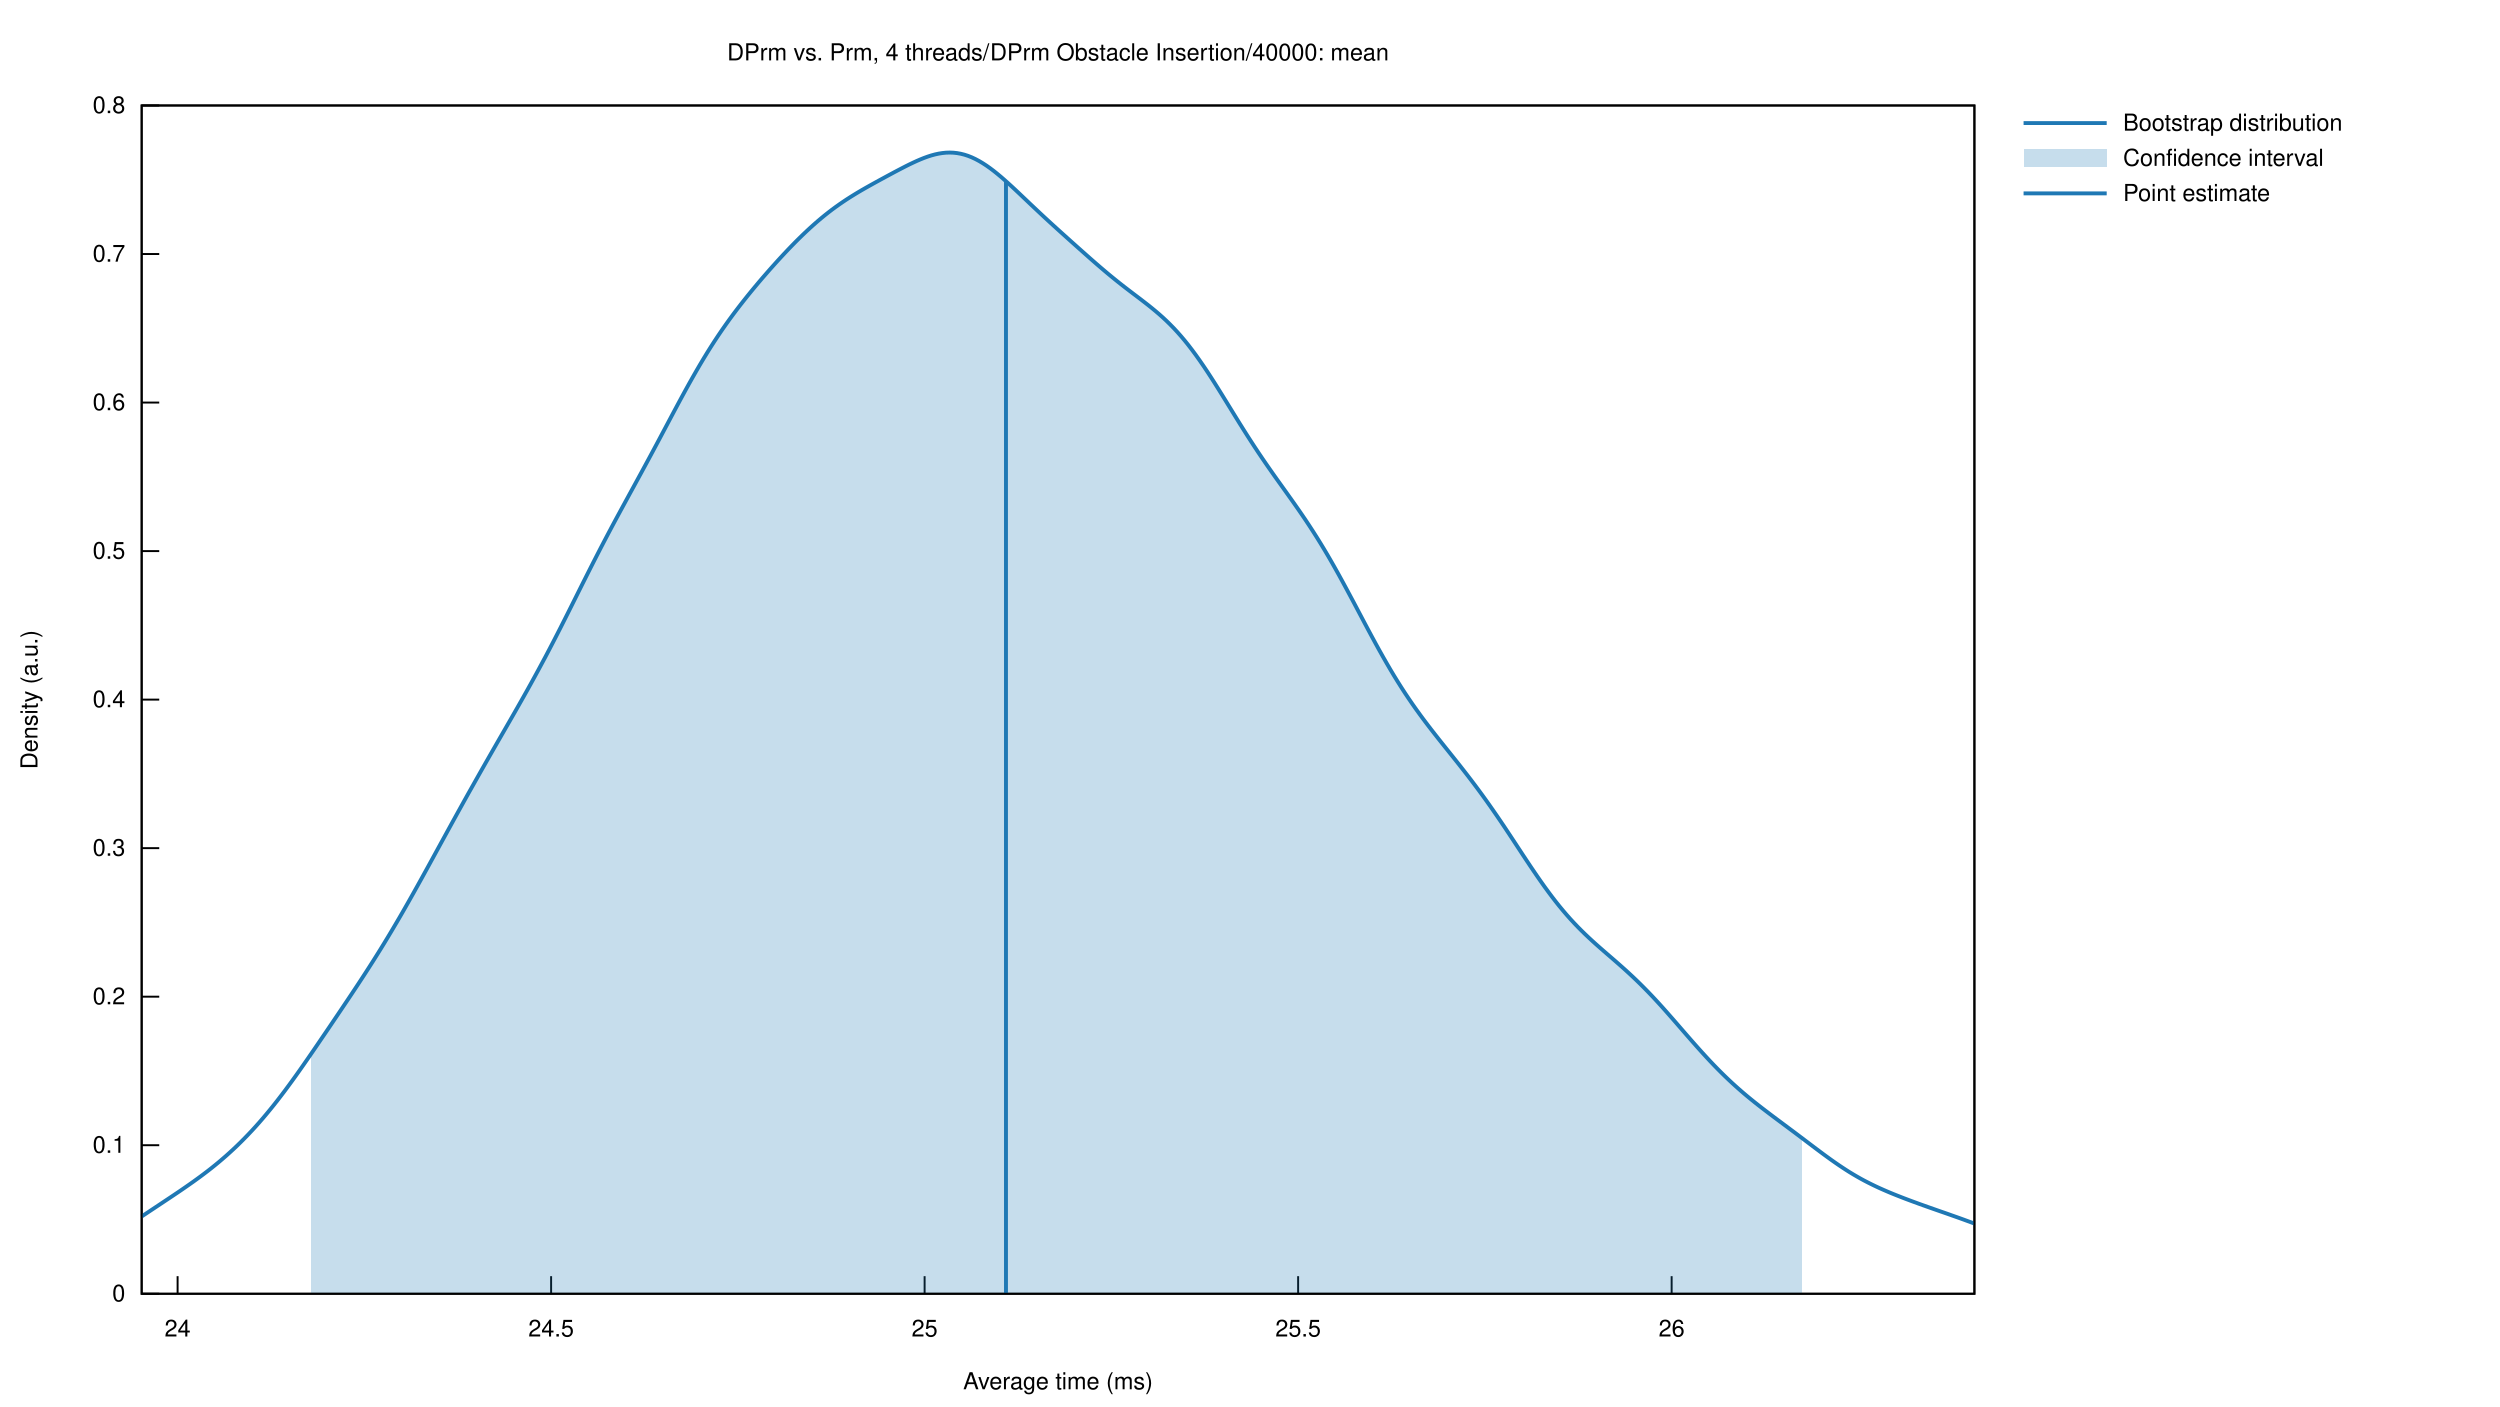
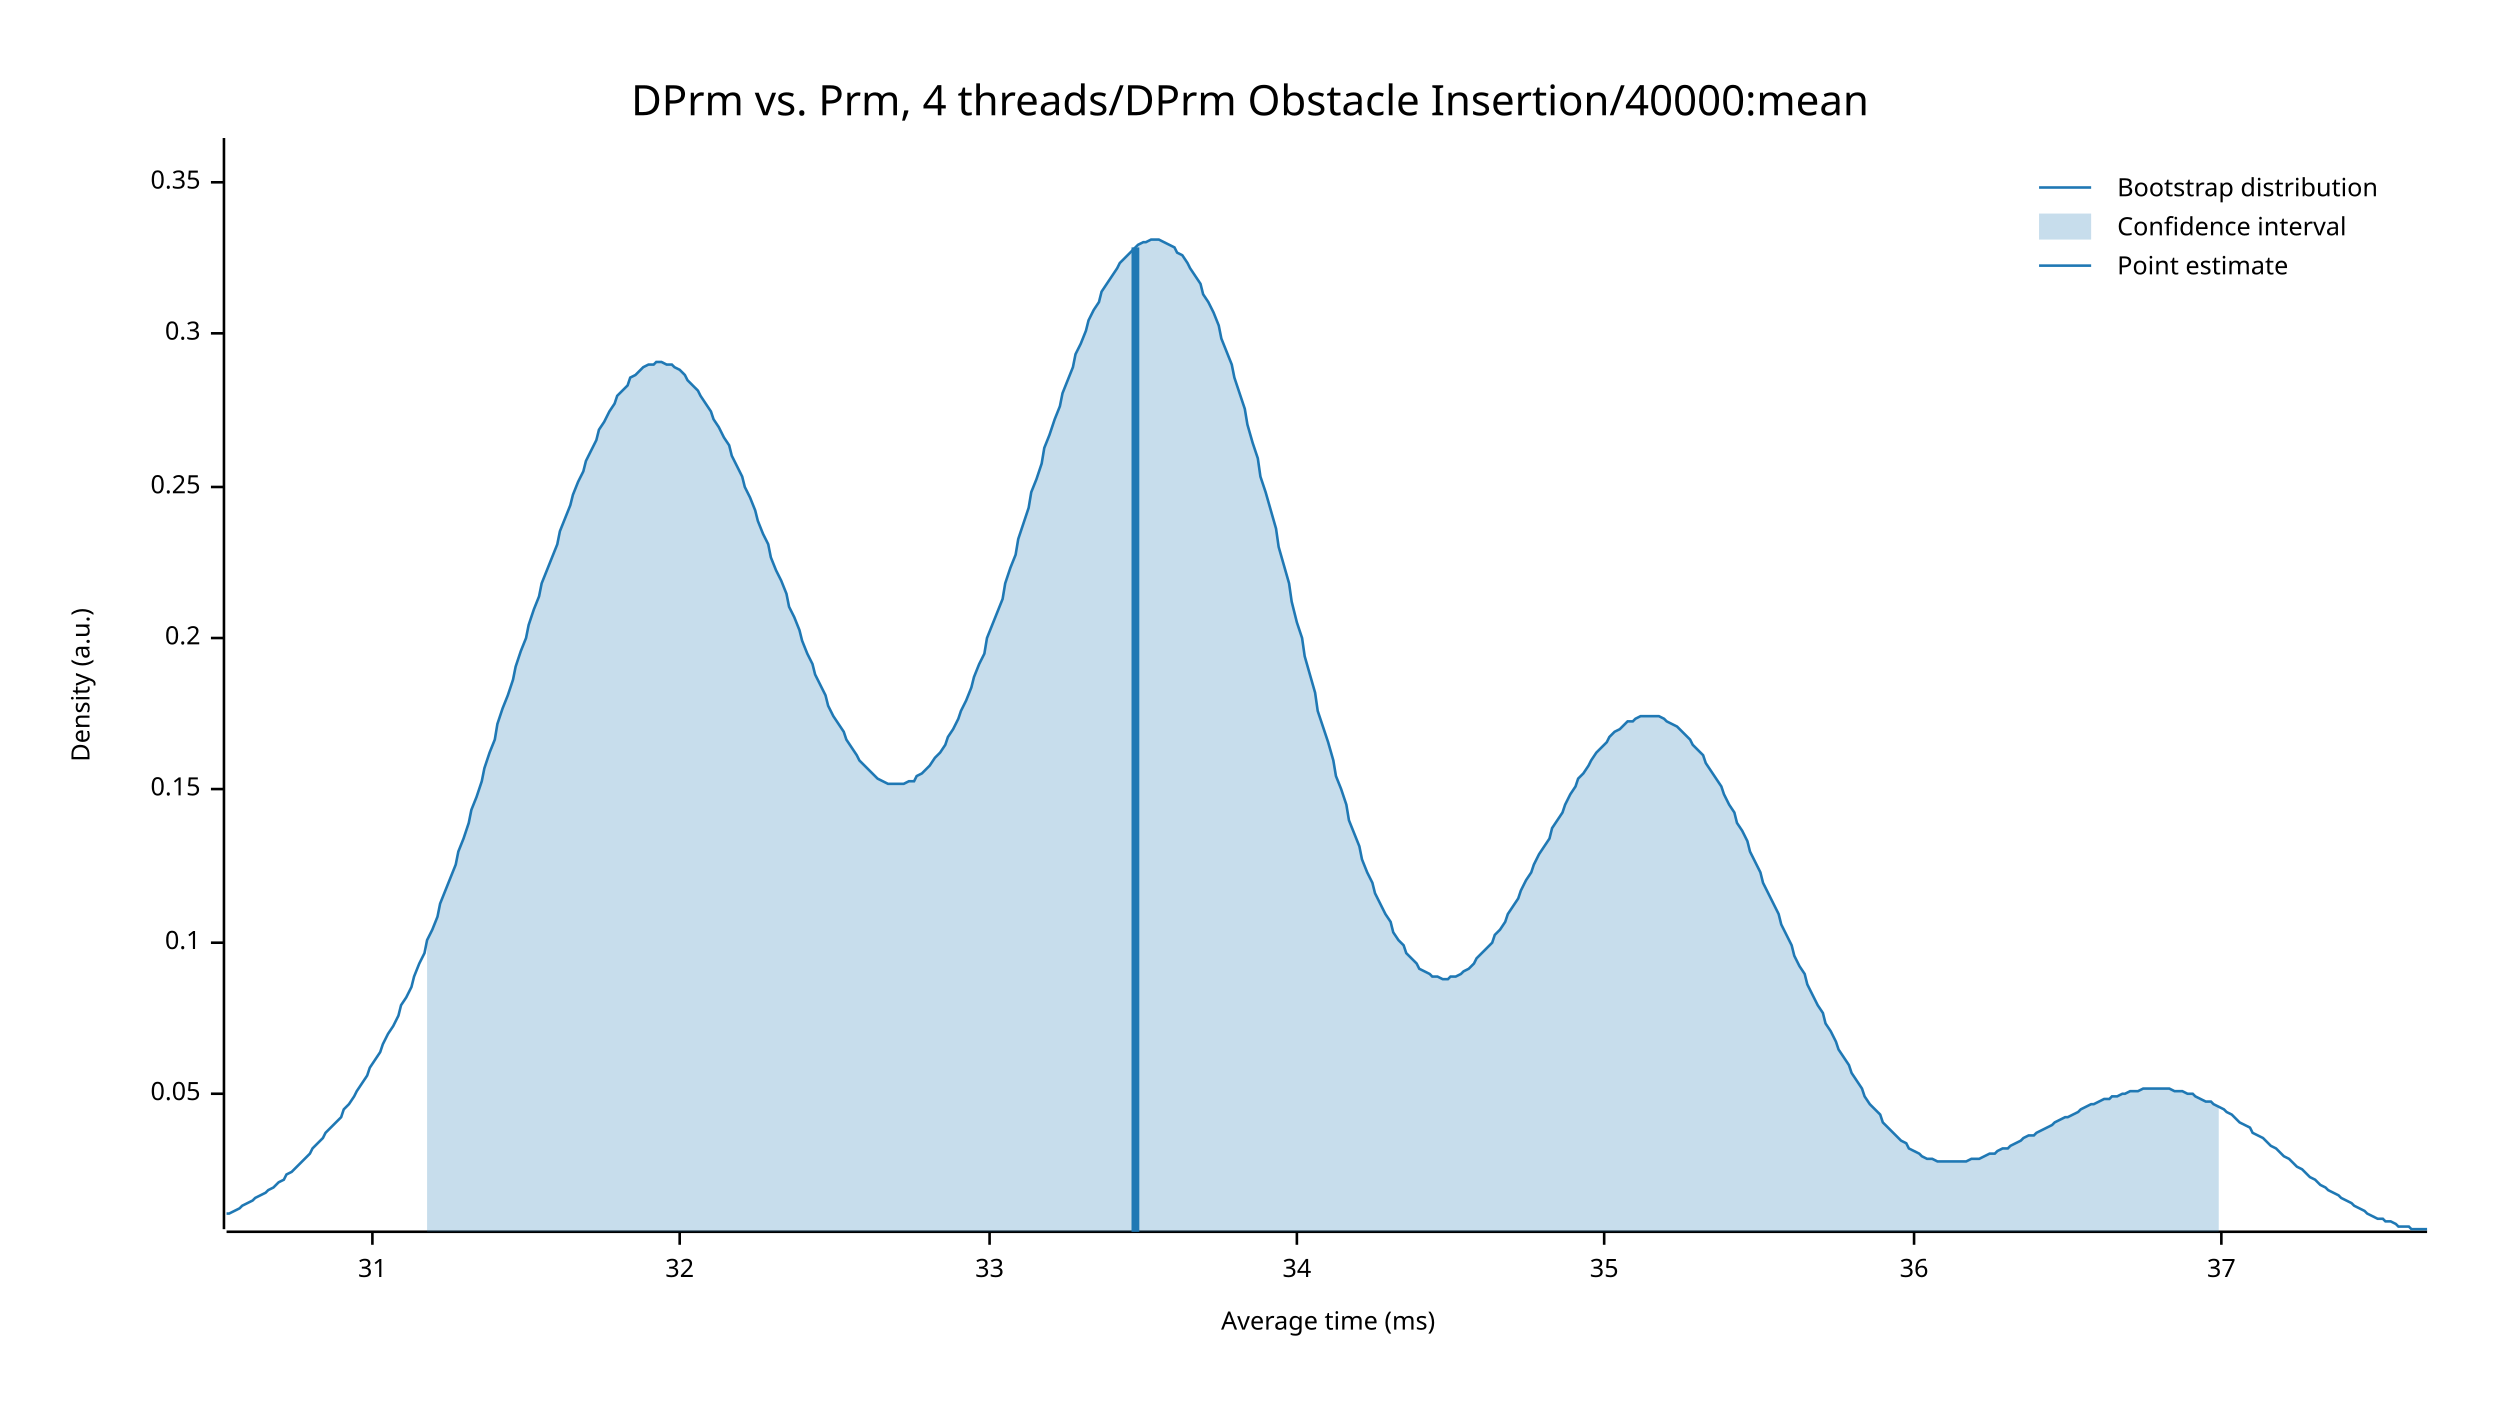
- <svg xmlns="http://www.w3.org/2000/svg" xmlns:xlink="http://www.w3.org/1999/xlink" viewBox="0 0 1280 720">
-   <g id="gnuplot_canvas">
-     <rect x="0" y="0" width="1280" height="720" fill="none" />
-     <defs>
-       <circle id="gpDot" r="0.5" stroke-width="0.5" stroke="currentColor" />
-       <path id="gpPt0" stroke-width="0.222" stroke="currentColor" d="M-1,0 h2 M0,-1 v2" />
-       <path id="gpPt1" stroke-width="0.222" stroke="currentColor" d="M-1,-1 L1,1 M1,-1 L-1,1" />
-       <path id="gpPt2" stroke-width="0.222" stroke="currentColor" d="M-1,0 L1,0 M0,-1 L0,1 M-1,-1 L1,1 M-1,1 L1,-1" />
-       <rect id="gpPt3" stroke-width="0.222" stroke="currentColor" x="-1" y="-1" width="2" height="2" />
-       <rect id="gpPt4" stroke-width="0.222" stroke="currentColor" fill="currentColor" x="-1" y="-1" width="2" height="2" />
-       <circle id="gpPt5" stroke-width="0.222" stroke="currentColor" cx="0" cy="0" r="1" />
-       <use xlink:href="#gpPt5" id="gpPt6" fill="currentColor" stroke="none" />
-       <path id="gpPt7" stroke-width="0.222" stroke="currentColor" d="M0,-1.33 L-1.33,0.67 L1.33,0.67 z" />
-       <use xlink:href="#gpPt7" id="gpPt8" fill="currentColor" stroke="none" />
-       <use xlink:href="#gpPt7" id="gpPt9" stroke="currentColor" transform="rotate(180)" />
-       <use xlink:href="#gpPt9" id="gpPt10" fill="currentColor" stroke="none" />
-       <use xlink:href="#gpPt3" id="gpPt11" stroke="currentColor" transform="rotate(45)" />
-       <use xlink:href="#gpPt11" id="gpPt12" fill="currentColor" stroke="none" />
-       <path id="gpPt13" stroke-width="0.222" stroke="currentColor" d="M0,1.330 L1.265,0.411 L0.782,-1.067 L-0.782,-1.076 L-1.265,0.411 z" />
-       <use xlink:href="#gpPt13" id="gpPt14" fill="currentColor" stroke="none" />
-       <filter id="textbox" filterUnits="objectBoundingBox" x="0" y="0" height="1" width="1">
-         <feFlood flood-color="white" flood-opacity="1" result="bgnd" />
-         <feComposite in="SourceGraphic" in2="bgnd" operator="atop" />
-       </filter>
-       <filter id="greybox" filterUnits="objectBoundingBox" x="0" y="0" height="1" width="1">
-         <feFlood flood-color="lightgrey" flood-opacity="1" result="grey" />
-         <feComposite in="SourceGraphic" in2="grey" operator="atop" />
-       </filter>
-     </defs>
-     <g fill="none" color="white" stroke="currentColor" stroke-width="1.00" stroke-linecap="butt" stroke-linejoin="miter">
- </g>
-     <g fill="none" color="black" stroke="currentColor" stroke-width="1.00" stroke-linecap="butt" stroke-linejoin="miter">
-       <path stroke="black" d="M72.53,662.40 L81.53,662.40  " />
-       <g transform="translate(64.14,666.30)" stroke="none" fill="black" font-family="Helvetica" font-size="12.00" text-anchor="end">
-         <text>
-           <tspan font-family="Helvetica"> 0</tspan>
-         </text>
-       </g>
-     </g>
-     <g fill="none" color="black" stroke="currentColor" stroke-width="1.00" stroke-linecap="butt" stroke-linejoin="miter">
-       <path stroke="black" d="M72.53,586.35 L81.53,586.35  " />
-       <g transform="translate(64.14,590.25)" stroke="none" fill="black" font-family="Helvetica" font-size="12.00" text-anchor="end">
-         <text>
-           <tspan font-family="Helvetica"> 0.1</tspan>
-         </text>
-       </g>
-     </g>
-     <g fill="none" color="black" stroke="currentColor" stroke-width="1.00" stroke-linecap="butt" stroke-linejoin="miter">
-       <path stroke="black" d="M72.53,510.30 L81.53,510.30  " />
-       <g transform="translate(64.14,514.20)" stroke="none" fill="black" font-family="Helvetica" font-size="12.00" text-anchor="end">
-         <text>
-           <tspan font-family="Helvetica"> 0.2</tspan>
-         </text>
-       </g>
-     </g>
-     <g fill="none" color="black" stroke="currentColor" stroke-width="1.00" stroke-linecap="butt" stroke-linejoin="miter">
-       <path stroke="black" d="M72.53,434.25 L81.53,434.25  " />
-       <g transform="translate(64.14,438.15)" stroke="none" fill="black" font-family="Helvetica" font-size="12.00" text-anchor="end">
-         <text>
-           <tspan font-family="Helvetica"> 0.3</tspan>
-         </text>
-       </g>
-     </g>
-     <g fill="none" color="black" stroke="currentColor" stroke-width="1.00" stroke-linecap="butt" stroke-linejoin="miter">
-       <path stroke="black" d="M72.53,358.20 L81.53,358.20  " />
-       <g transform="translate(64.14,362.10)" stroke="none" fill="black" font-family="Helvetica" font-size="12.00" text-anchor="end">
-         <text>
-           <tspan font-family="Helvetica"> 0.4</tspan>
-         </text>
-       </g>
-     </g>
-     <g fill="none" color="black" stroke="currentColor" stroke-width="1.00" stroke-linecap="butt" stroke-linejoin="miter">
-       <path stroke="black" d="M72.53,282.16 L81.53,282.16  " />
-       <g transform="translate(64.14,286.06)" stroke="none" fill="black" font-family="Helvetica" font-size="12.00" text-anchor="end">
-         <text>
-           <tspan font-family="Helvetica"> 0.5</tspan>
-         </text>
-       </g>
-     </g>
-     <g fill="none" color="black" stroke="currentColor" stroke-width="1.00" stroke-linecap="butt" stroke-linejoin="miter">
-       <path stroke="black" d="M72.53,206.11 L81.53,206.11  " />
-       <g transform="translate(64.14,210.01)" stroke="none" fill="black" font-family="Helvetica" font-size="12.00" text-anchor="end">
-         <text>
-           <tspan font-family="Helvetica"> 0.6</tspan>
-         </text>
-       </g>
-     </g>
-     <g fill="none" color="black" stroke="currentColor" stroke-width="1.00" stroke-linecap="butt" stroke-linejoin="miter">
-       <path stroke="black" d="M72.53,130.06 L81.53,130.06  " />
-       <g transform="translate(64.14,133.96)" stroke="none" fill="black" font-family="Helvetica" font-size="12.00" text-anchor="end">
-         <text>
-           <tspan font-family="Helvetica"> 0.7</tspan>
-         </text>
-       </g>
-     </g>
-     <g fill="none" color="black" stroke="currentColor" stroke-width="1.00" stroke-linecap="butt" stroke-linejoin="miter">
-       <path stroke="black" d="M72.53,54.01 L81.53,54.01  " />
-       <g transform="translate(64.14,57.91)" stroke="none" fill="black" font-family="Helvetica" font-size="12.00" text-anchor="end">
-         <text>
-           <tspan font-family="Helvetica"> 0.8</tspan>
-         </text>
-       </g>
-     </g>
-     <g fill="none" color="black" stroke="currentColor" stroke-width="1.00" stroke-linecap="butt" stroke-linejoin="miter">
-       <path stroke="black" d="M90.93,662.40 L90.93,653.40  " />
-       <g transform="translate(90.93,684.30)" stroke="none" fill="black" font-family="Helvetica" font-size="12.00" text-anchor="middle">
-         <text>
-           <tspan font-family="Helvetica"> 24</tspan>
-         </text>
-       </g>
-     </g>
-     <g fill="none" color="black" stroke="currentColor" stroke-width="1.00" stroke-linecap="butt" stroke-linejoin="miter">
-       <path stroke="black" d="M282.17,662.40 L282.17,653.40  " />
-       <g transform="translate(282.17,684.30)" stroke="none" fill="black" font-family="Helvetica" font-size="12.00" text-anchor="middle">
-         <text>
-           <tspan font-family="Helvetica"> 24.5</tspan>
-         </text>
-       </g>
-     </g>
-     <g fill="none" color="black" stroke="currentColor" stroke-width="1.00" stroke-linecap="butt" stroke-linejoin="miter">
-       <path stroke="black" d="M473.40,662.40 L473.40,653.40  " />
-       <g transform="translate(473.40,684.30)" stroke="none" fill="black" font-family="Helvetica" font-size="12.00" text-anchor="middle">
-         <text>
-           <tspan font-family="Helvetica"> 25</tspan>
-         </text>
-       </g>
-     </g>
-     <g fill="none" color="black" stroke="currentColor" stroke-width="1.00" stroke-linecap="butt" stroke-linejoin="miter">
-       <path stroke="black" d="M664.64,662.40 L664.64,653.40  " />
-       <g transform="translate(664.64,684.30)" stroke="none" fill="black" font-family="Helvetica" font-size="12.00" text-anchor="middle">
-         <text>
-           <tspan font-family="Helvetica"> 25.5</tspan>
-         </text>
-       </g>
-     </g>
-     <g fill="none" color="black" stroke="currentColor" stroke-width="1.00" stroke-linecap="butt" stroke-linejoin="miter">
-       <path stroke="black" d="M855.88,662.40 L855.88,653.40  " />
-       <g transform="translate(855.88,684.30)" stroke="none" fill="black" font-family="Helvetica" font-size="12.00" text-anchor="middle">
-         <text>
-           <tspan font-family="Helvetica"> 26</tspan>
-         </text>
-       </g>
-     </g>
-     <g fill="none" color="black" stroke="currentColor" stroke-width="1.00" stroke-linecap="butt" stroke-linejoin="miter">
- </g>
-     <g fill="none" color="black" stroke="currentColor" stroke-width="1.00" stroke-linecap="butt" stroke-linejoin="miter">
-       <path stroke="black" d="M72.53,54.01 L72.53,662.40 L1010.90,662.40 L1010.90,54.01 L72.53,54.01 Z  " />
-     </g>
-     <g fill="none" color="black" stroke="currentColor" stroke-width="1.00" stroke-linecap="butt" stroke-linejoin="miter">
- </g>
-     <g id="gnuplot_plot_1">
-       <g fill="none" color="white" stroke="black" stroke-width="2.00" stroke-linecap="butt" stroke-linejoin="miter">
- </g>
-       <g fill="none" color="black" stroke="currentColor" stroke-width="2.00" stroke-linecap="butt" stroke-linejoin="miter">
-         <g transform="translate(1087.02,66.91)" stroke="none" fill="black" font-family="Helvetica" font-size="12.00" text-anchor="start">
-           <text>
-             <tspan font-family="Helvetica">Bootstrap distribution</tspan>
-           </text>
-         </g>
-       </g>
-       <g fill="none" color="black" stroke="currentColor" stroke-width="2.00" stroke-linecap="butt" stroke-linejoin="miter">
-         <path stroke="rgb( 31, 120, 180)" d="M1036.07,63.01 L1078.63,63.01 M72.53,622.84 L74.41,621.59 L76.29,620.34 L78.17,619.09 L80.05,617.84 L81.93,616.59   L83.81,615.34 L85.69,614.09 L87.57,612.84 L89.45,611.58 L91.34,610.31 L93.22,609.03 L95.10,607.73 L96.98,606.42   L98.86,605.10 L100.74,603.74 L102.62,602.37 L104.50,600.96 L106.38,599.53 L108.26,598.06 L110.14,596.55 L112.02,595.00   L113.90,593.40 L115.78,591.77 L117.66,590.08 L119.54,588.35 L121.42,586.57 L123.30,584.73 L125.18,582.84 L127.06,580.90   L128.95,578.90 L130.83,576.85 L132.71,574.74 L134.59,572.57 L136.47,570.34 L138.35,568.06 L140.23,565.73 L142.11,563.34   L143.99,560.90 L145.87,558.42 L147.75,555.88 L149.63,553.31 L151.51,550.70 L153.39,548.05 L155.27,545.37 L157.15,542.67   L159.03,539.95 L160.91,537.21 L162.79,534.46 L164.67,531.69 L166.56,528.92 L168.44,526.15 L170.32,523.37 L172.20,520.58   L174.08,517.80 L175.96,515.00 L177.84,512.20 L179.72,509.39 L181.60,506.56 L183.48,503.72 L185.36,500.85 L187.24,497.96   L189.12,495.04 L191.00,492.10 L192.88,489.11 L194.76,486.10 L196.64,483.04 L198.52,479.94 L200.40,476.81 L202.28,473.63   L204.17,470.42 L206.05,467.18 L207.93,463.89 L209.81,460.58 L211.69,457.24 L213.57,453.87 L215.45,450.49 L217.33,447.08   L219.21,443.67 L221.09,440.24 L222.97,436.81 L224.85,433.37 L226.73,429.94 L228.61,426.51 L230.49,423.08 L232.37,419.66   L234.25,416.25 L236.13,412.86 L238.01,409.47 L239.89,406.10 L241.78,402.75 L243.66,399.41 L245.54,396.08 L247.42,392.77   L249.30,389.47 L251.18,386.18 L253.06,382.90 L254.94,379.63 L256.82,376.37 L258.70,373.11 L260.58,369.84 L262.46,366.57   L264.34,363.28 L266.22,359.98 L268.10,356.66 L269.98,353.31 L271.86,349.93 L273.74,346.51 L275.62,343.06 L277.50,339.57   L279.39,336.04 L281.27,332.46 L283.15,328.85 L285.03,325.20 L286.91,321.52 L288.79,317.80 L290.67,314.07 L292.55,310.31   L294.43,306.55 L296.31,302.78 L298.19,299.02 L300.07,295.28 L301.95,291.55 L303.83,287.84 L305.71,284.17 L307.59,280.52   L309.47,276.91 L311.35,273.34 L313.23,269.79 L315.11,266.28 L317.00,262.79 L318.88,259.33 L320.76,255.88 L322.64,252.43   L324.52,249.00 L326.40,245.55 L328.28,242.11 L330.16,238.64 L332.04,235.17 L333.92,231.67 L335.80,228.16 L337.68,224.64   L339.56,221.10 L341.44,217.56 L343.32,214.02 L345.20,210.48 L347.08,206.97 L348.96,203.48 L350.84,200.03 L352.72,196.62   L354.61,193.26 L356.49,189.97 L358.37,186.74 L360.25,183.59 L362.13,180.51 L364.01,177.51 L365.89,174.59 L367.77,171.75   L369.65,168.98 L371.53,166.29 L373.41,163.66 L375.29,161.10 L377.17,158.60 L379.05,156.15 L380.93,153.76 L382.81,151.40   L384.69,149.09 L386.57,146.82 L388.45,144.58 L390.33,142.37 L392.22,140.20 L394.10,138.05 L395.98,135.94 L397.86,133.85   L399.74,131.80 L401.62,129.78 L403.50,127.79 L405.38,125.84 L407.26,123.92 L409.14,122.05 L411.02,120.22 L412.90,118.43   L414.78,116.69 L416.66,115.00 L418.54,113.35 L420.42,111.76 L422.30,110.22 L424.18,108.73 L426.06,107.29 L427.94,105.91   L429.83,104.57 L431.71,103.28 L433.59,102.03 L435.47,100.83 L437.35,99.66 L439.23,98.52 L441.11,97.41 L442.99,96.33   L444.87,95.27 L446.75,94.22 L448.63,93.18 L450.51,92.15 L452.39,91.13 L454.27,90.11 L456.15,89.10 L458.03,88.09   L459.91,87.10 L461.79,86.12 L463.67,85.15 L465.55,84.21 L467.44,83.31 L469.32,82.44 L471.20,81.63 L473.08,80.87   L474.96,80.19 L476.84,79.58 L478.72,79.07 L480.60,78.66 L482.48,78.36 L484.36,78.17 L486.24,78.11 L488.12,78.18   L490.00,78.38 L491.88,78.72 L493.76,79.19 L495.64,79.80 L497.52,80.55 L499.40,81.43 L501.28,82.43 L503.16,83.55   L505.05,84.78 L506.93,86.11 L508.81,87.53 L510.69,89.04 L512.57,90.61 L514.45,92.25 L516.33,93.93 L518.21,95.65   L520.09,97.40 L521.97,99.17 L523.85,100.96 L525.73,102.74 L527.61,104.53 L529.49,106.30 L531.37,108.07 L533.25,109.83   L535.13,111.58 L537.01,113.31 L538.89,115.03 L540.77,116.74 L542.66,118.45 L544.54,120.14 L546.42,121.83 L548.30,123.52   L550.18,125.20 L552.06,126.88 L553.94,128.55 L555.82,130.22 L557.70,131.89 L559.58,133.54 L561.46,135.18 L563.34,136.80   L565.22,138.40 L567.10,139.99 L568.98,141.54 L570.86,143.07 L572.74,144.58 L574.62,146.06 L576.50,147.52 L578.38,148.96   L580.27,150.40 L582.15,151.82 L584.03,153.25 L585.91,154.70 L587.79,156.16 L589.67,157.67 L591.55,159.22 L593.43,160.82   L595.31,162.49 L597.19,164.24 L599.07,166.08 L600.95,168.00 L602.83,170.03 L604.71,172.16 L606.59,174.39 L608.47,176.73   L610.35,179.18 L612.23,181.72 L614.11,184.36 L615.99,187.08 L617.88,189.89 L619.76,192.77 L621.64,195.70 L623.52,198.69   L625.40,201.71 L627.28,204.76 L629.16,207.81 L631.04,210.87 L632.92,213.92 L634.80,216.95 L636.68,219.95 L638.56,222.92   L640.44,225.84 L642.32,228.73 L644.20,231.57 L646.08,234.36 L647.96,237.11 L649.84,239.82 L651.72,242.50 L653.60,245.16   L655.49,247.79 L657.37,250.42 L659.25,253.05 L661.13,255.69 L663.01,258.35 L664.89,261.04 L666.77,263.77 L668.65,266.55   L670.53,269.39 L672.41,272.29 L674.29,275.25 L676.17,278.28 L678.05,281.39 L679.93,284.56 L681.81,287.81 L683.69,291.12   L685.57,294.49 L687.45,297.92 L689.33,301.39 L691.21,304.90 L693.10,308.43 L694.98,311.99 L696.86,315.54 L698.74,319.10   L700.62,322.63 L702.50,326.13 L704.38,329.60 L706.26,333.01 L708.14,336.36 L710.02,339.65 L711.90,342.87 L713.78,346.01   L715.66,349.06 L717.54,352.04 L719.42,354.94 L721.30,357.75 L723.18,360.50 L725.06,363.17 L726.94,365.77 L728.82,368.32   L730.71,370.82 L732.59,373.27 L734.47,375.68 L736.35,378.07 L738.23,380.43 L740.11,382.79 L741.99,385.13 L743.87,387.48   L745.75,389.84 L747.63,392.21 L749.51,394.61 L751.39,397.03 L753.27,399.48 L755.15,401.97 L757.03,404.49 L758.91,407.05   L760.79,409.66 L762.67,412.31 L764.55,415.00 L766.43,417.72 L768.32,420.49 L770.20,423.28 L772.08,426.11 L773.96,428.95   L775.84,431.81 L777.72,434.67 L779.60,437.53 L781.48,440.37 L783.36,443.19 L785.24,445.98 L787.12,448.73 L789.00,451.43   L790.88,454.08 L792.76,456.65 L794.64,459.16 L796.52,461.60 L798.40,463.96 L800.28,466.23 L802.16,468.43 L804.04,470.55   L805.93,472.59 L807.81,474.56 L809.69,476.45 L811.57,478.29 L813.45,480.07 L815.33,481.81 L817.21,483.50 L819.09,485.17   L820.97,486.81 L822.85,488.44 L824.73,490.06 L826.61,491.69 L828.49,493.33 L830.37,494.99 L832.25,496.67 L834.13,498.39   L836.01,500.14 L837.89,501.93 L839.77,503.76 L841.65,505.64 L843.54,507.56 L845.42,509.52 L847.30,511.52 L849.18,513.56   L851.06,515.63 L852.94,517.74 L854.82,519.87 L856.70,522.01 L858.58,524.17 L860.46,526.34 L862.34,528.51 L864.22,530.67   L866.10,532.82 L867.98,534.95 L869.86,537.06 L871.74,539.15 L873.62,541.20 L875.50,543.22 L877.38,545.20 L879.26,547.13   L881.15,549.03 L883.03,550.88 L884.91,552.68 L886.79,554.44 L888.67,556.15 L890.55,557.82 L892.43,559.45 L894.31,561.04   L896.19,562.59 L898.07,564.11 L899.95,565.60 L901.83,567.07 L903.71,568.51 L905.59,569.94 L907.47,571.36 L909.35,572.77   L911.23,574.17 L913.11,575.57 L914.99,576.97 L916.87,578.38 L918.76,579.78 L920.64,581.20 L922.52,582.62 L924.40,584.04   L926.28,585.46 L928.16,586.88 L930.04,588.30 L931.92,589.70 L933.80,591.10 L935.68,592.47 L937.56,593.83 L939.44,595.15   L941.32,596.45 L943.20,597.71 L945.08,598.94 L946.96,600.13 L948.84,601.27 L950.72,602.37 L952.60,603.44 L954.48,604.46   L956.37,605.44 L958.25,606.38 L960.13,607.29 L962.01,608.17 L963.89,609.01 L965.77,609.83 L967.65,610.63 L969.53,611.40   L971.41,612.15 L973.29,612.89 L975.17,613.62 L977.05,614.33 L978.93,615.03 L980.81,615.72 L982.69,616.41 L984.57,617.08   L986.45,617.75 L988.33,618.42 L990.21,619.08 L992.09,619.74 L993.98,620.40 L995.86,621.05 L997.74,621.71 L999.62,622.38   L1001.50,623.04 L1003.38,623.71 L1005.26,624.39 L1007.14,625.08 L1009.02,625.77 L1010.90,626.47  " />
-       </g>
-     </g>
-     <g id="gnuplot_plot_2">
-       <g fill="none" color="white" stroke="rgb( 31, 120, 180)" stroke-width="1.00" stroke-linecap="butt" stroke-linejoin="miter">
- </g>
-       <g fill="none" color="black" stroke="currentColor" stroke-width="1.00" stroke-linecap="butt" stroke-linejoin="miter">
-         <g transform="translate(1087.02,84.91)" stroke="none" fill="black" font-family="Helvetica" font-size="12.00" text-anchor="start">
-           <text>
-             <tspan font-family="Helvetica">Confidence interval</tspan>
-           </text>
-         </g>
-       </g>
-       <g fill="none" color="black" stroke="currentColor" stroke-width="1.00" stroke-linecap="butt" stroke-linejoin="miter">
-         <g stroke="none" shape-rendering="crispEdges">
-           <polygon fill="rgb( 31, 120, 180)" fill-opacity="0.25" points="1036.07,85.51 1078.63,85.51 1078.63,76.51 1036.07,76.51 " />
-           <polygon fill="rgb( 31, 120, 180)" fill-opacity="0.25" points="159.03,539.95 160.91,537.21 162.79,534.46 164.67,531.69 166.56,528.92 168.44,526.15 170.32,523.37 172.20,520.58 174.08,517.80 175.96,515.00 177.84,512.20 179.72,509.39 181.60,506.56 183.48,503.72 185.36,500.85 187.24,497.96 189.12,495.04 191.00,492.10 192.88,489.11 194.76,486.10 196.64,483.04 198.52,479.94 200.40,476.81 202.28,473.63 204.17,470.42 206.05,467.18 207.93,463.89 209.81,460.58 211.69,457.24 213.57,453.87 215.45,450.49 217.33,447.08 219.21,443.67 221.09,440.24 222.97,436.81 224.85,433.37 226.73,429.94 228.61,426.51 230.49,423.08 232.37,419.66 234.25,416.25 236.13,412.86 238.01,409.47 239.89,406.10 241.78,402.75 243.66,399.41 245.54,396.08 247.42,392.77 249.30,389.47 251.18,386.18 253.06,382.90 254.94,379.63 256.82,376.37 258.70,373.11 260.58,369.84 262.46,366.57 264.34,363.28 266.22,359.98 268.10,356.66 269.98,353.31 271.86,349.93 273.74,346.51 275.62,343.06 277.50,339.57 279.39,336.04 281.27,332.46 283.15,328.85 285.03,325.20 286.91,321.52 288.79,317.80 290.67,314.07 292.55,310.31 294.43,306.55 296.31,302.78 298.19,299.02 300.07,295.28 301.95,291.55 303.83,287.84 305.71,284.17 307.59,280.52 309.47,276.91 311.35,273.34 313.23,269.79 315.11,266.28 317.00,262.79 318.88,259.33 320.76,255.88 322.64,252.43 324.52,249.00 326.40,245.55 328.28,242.11 330.16,238.64 332.04,235.17 333.92,231.67 335.80,228.16 337.68,224.64 339.56,221.10 341.44,217.56 343.32,214.02 345.20,210.48 347.08,206.97 348.96,203.48 350.84,200.03 352.72,196.62 354.61,193.26 356.49,189.97 358.37,186.74 360.25,183.59 362.13,180.51 364.01,177.51 365.89,174.59 367.77,171.75 369.65,168.98 371.53,166.29 373.41,163.66 375.29,161.10 377.17,158.60 379.05,156.15 380.93,153.76 382.81,151.40 384.69,149.09 386.57,146.82 388.45,144.58 390.33,142.37 392.22,140.20 394.10,138.05 395.98,135.94 397.86,133.85 399.74,131.80 401.62,129.78 403.50,127.79 405.38,125.84 407.26,123.92 409.14,122.05 411.02,120.22 412.90,118.43 414.78,116.69 416.66,115.00 418.54,113.35 420.42,111.76 422.30,110.22 424.18,108.73 426.06,107.29 427.94,105.91 429.83,104.57 431.71,103.28 433.59,102.03 435.47,100.83 437.35,99.66 439.23,98.52 441.11,97.41 442.99,96.33 444.87,95.27 446.75,94.22 448.63,93.18 450.51,92.15 452.39,91.13 454.27,90.11 456.15,89.10 458.03,88.09 459.91,87.10 461.79,86.12 463.67,85.15 465.55,84.21 467.44,83.31 469.32,82.44 471.20,81.63 473.08,80.87 474.96,80.19 476.84,79.58 478.72,79.07 480.60,78.66 482.48,78.36 484.36,78.17 486.24,78.11 488.12,78.18 490.00,78.38 491.88,78.72 493.76,79.19 495.64,79.80 497.52,80.55 499.40,81.43 501.28,82.43 503.16,83.55 505.05,84.78 506.93,86.11 508.81,87.53 510.69,89.04 512.57,90.61 514.45,92.25 516.33,93.93 518.21,95.65 520.09,97.40 521.97,99.17 523.85,100.96 525.73,102.74 527.61,104.53 529.49,106.30 531.37,108.07 533.25,109.83 535.13,111.58 537.01,113.31 538.89,115.03 540.77,116.74 542.66,118.45 544.54,120.14 546.42,121.83 548.30,123.52 550.18,125.20 552.06,126.88 553.94,128.55 555.82,130.22 557.70,131.89 559.58,133.54 561.46,135.18 563.34,136.80 565.22,138.40 567.10,139.99 568.98,141.54 570.86,143.07 572.74,144.58 574.62,146.06 576.50,147.52 578.38,148.96 580.27,150.40 582.15,151.82 584.03,153.25 585.91,154.70 587.79,156.16 589.67,157.67 591.55,159.22 593.43,160.82 595.31,162.49 597.19,164.24 599.07,166.08 600.95,168.00 602.83,170.03 604.71,172.16 606.59,174.39 608.47,176.73 610.35,179.18 612.23,181.72 614.11,184.36 615.99,187.08 617.88,189.89 619.76,192.77 621.64,195.70 623.52,198.69 625.40,201.71 627.28,204.76 629.16,207.81 631.04,210.87 632.92,213.92 634.80,216.95 636.68,219.95 638.56,222.92 640.44,225.84 642.32,228.73 644.20,231.57 646.08,234.36 647.96,237.11 649.84,239.82 651.72,242.50 653.60,245.16 655.49,247.79 657.37,250.42 659.25,253.05 661.13,255.69 663.01,258.35 664.89,261.04 666.77,263.77 668.65,266.55 670.53,269.39 672.41,272.29 674.29,275.25 676.17,278.28 678.05,281.39 679.93,284.56 681.81,287.81 683.69,291.12 685.57,294.49 687.45,297.92 689.33,301.39 691.21,304.90 693.10,308.43 694.98,311.99 696.86,315.54 698.74,319.10 700.62,322.63 702.50,326.13 704.38,329.60 706.26,333.01 708.14,336.36 710.02,339.65 711.90,342.87 713.78,346.01 715.66,349.06 717.54,352.04 719.42,354.94 721.30,357.75 723.18,360.50 725.06,363.17 726.94,365.77 728.82,368.32 730.71,370.82 732.59,373.27 734.47,375.68 736.35,378.07 738.23,380.43 740.11,382.79 741.99,385.13 743.87,387.48 745.75,389.84 747.63,392.21 749.51,394.61 751.39,397.03 753.27,399.48 755.15,401.97 757.03,404.49 758.91,407.05 760.79,409.66 762.67,412.31 764.55,415.00 766.43,417.72 768.32,420.49 770.20,423.28 772.08,426.11 773.96,428.95 775.84,431.81 777.72,434.67 779.60,437.53 781.48,440.37 783.36,443.19 785.24,445.98 787.12,448.73 789.00,451.43 790.88,454.08 792.76,456.65 794.64,459.16 796.52,461.60 798.40,463.96 800.28,466.23 802.16,468.43 804.04,470.55 805.93,472.59 807.81,474.56 809.69,476.45 811.57,478.29 813.45,480.07 815.33,481.81 817.21,483.50 819.09,485.17 820.97,486.81 822.85,488.44 824.73,490.06 826.61,491.69 828.49,493.33 830.37,494.99 832.25,496.67 834.13,498.39 836.01,500.14 837.89,501.93 839.77,503.76 841.65,505.64 843.54,507.56 845.42,509.52 847.30,511.52 849.18,513.56 851.06,515.63 852.94,517.74 854.82,519.87 856.70,522.01 858.58,524.17 860.46,526.34 862.34,528.51 864.22,530.67 866.10,532.82 867.98,534.95 869.86,537.06 871.74,539.15 873.62,541.20 875.50,543.22 877.38,545.20 879.26,547.13 881.15,549.03 883.03,550.88 884.91,552.68 886.79,554.44 888.67,556.15 890.55,557.82 892.43,559.45 894.31,561.04 896.19,562.59 898.07,564.11 899.95,565.60 901.83,567.07 903.71,568.51 905.59,569.94 907.47,571.36 909.35,572.77 911.23,574.17 913.11,575.57 914.99,576.97 916.87,578.38 918.76,579.78 920.64,581.20 922.52,582.62 922.52,662.40 920.64,662.40 918.76,662.40 916.87,662.40 914.99,662.40 913.11,662.40 911.23,662.40 909.35,662.40 907.47,662.40 905.59,662.40 903.71,662.40 901.83,662.40 899.95,662.40 898.07,662.40 896.19,662.40 894.31,662.40 892.43,662.40 890.55,662.40 888.67,662.40 886.79,662.40 884.91,662.40 883.03,662.40 881.15,662.40 879.26,662.40 877.38,662.40 875.50,662.40 873.62,662.40 871.74,662.40 869.86,662.40 867.98,662.40 866.10,662.40 864.22,662.40 862.34,662.40 860.46,662.40 858.58,662.40 856.70,662.40 854.82,662.40 852.94,662.40 851.06,662.40 849.18,662.40 847.30,662.40 845.42,662.40 843.54,662.40 841.65,662.40 839.77,662.40 837.89,662.40 836.01,662.40 834.13,662.40 832.25,662.40 830.37,662.40 828.49,662.40 826.61,662.40 824.73,662.40 822.85,662.40 820.97,662.40 819.09,662.40 817.21,662.40 815.33,662.40 813.45,662.40 811.57,662.40 809.69,662.40 807.81,662.40 805.93,662.40 804.04,662.40 802.16,662.40 800.28,662.40 798.40,662.40 796.52,662.40 794.64,662.40 792.76,662.40 790.88,662.40 789.00,662.40 787.12,662.40 785.24,662.40 783.36,662.40 781.48,662.40 779.60,662.40 777.72,662.40 775.84,662.40 773.96,662.40 772.08,662.40 770.20,662.40 768.32,662.40 766.43,662.40 764.55,662.40 762.67,662.40 760.79,662.40 758.91,662.40 757.03,662.40 755.15,662.40 753.27,662.40 751.39,662.40 749.51,662.40 747.63,662.40 745.75,662.40 743.87,662.40 741.99,662.40 740.11,662.40 738.23,662.40 736.35,662.40 734.47,662.40 732.59,662.40 730.71,662.40 728.82,662.40 726.94,662.40 725.06,662.40 723.18,662.40 721.30,662.40 719.42,662.40 717.54,662.40 715.66,662.40 713.78,662.40 711.90,662.40 710.02,662.40 708.14,662.40 706.26,662.40 704.38,662.40 702.50,662.40 700.62,662.40 698.74,662.40 696.86,662.40 694.98,662.40 693.10,662.40 691.21,662.40 689.33,662.40 687.45,662.40 685.57,662.40 683.69,662.40 681.81,662.40 679.93,662.40 678.05,662.40 676.17,662.40 674.29,662.40 672.41,662.40 670.53,662.40 668.65,662.40 666.77,662.40 664.89,662.40 663.01,662.40 661.13,662.40 659.25,662.40 657.37,662.40 655.49,662.40 653.60,662.40 651.72,662.40 649.84,662.40 647.96,662.40 646.08,662.40 644.20,662.40 642.32,662.40 640.44,662.40 638.56,662.40 636.68,662.40 634.80,662.40 632.92,662.40 631.04,662.40 629.16,662.40 627.28,662.40 625.40,662.40 623.52,662.40 621.64,662.40 619.76,662.40 617.88,662.40 615.99,662.40 614.11,662.40 612.23,662.40 610.35,662.40 608.47,662.40 606.59,662.40 604.71,662.40 602.83,662.40 600.95,662.40 599.07,662.40 597.19,662.40 595.31,662.40 593.43,662.40 591.55,662.40 589.67,662.40 587.79,662.40 585.91,662.40 584.03,662.40 582.15,662.40 580.27,662.40 578.38,662.40 576.50,662.40 574.62,662.40 572.74,662.40 570.86,662.40 568.98,662.40 567.10,662.40 565.22,662.40 563.34,662.40 561.46,662.40 559.58,662.40 557.70,662.40 555.82,662.40 553.94,662.40 552.06,662.40 550.18,662.40 548.30,662.40 546.42,662.40 544.54,662.40 542.66,662.40 540.77,662.40 538.89,662.40 537.01,662.40 535.13,662.40 533.25,662.40 531.37,662.40 529.49,662.40 527.61,662.40 525.73,662.40 523.85,662.40 521.97,662.40 520.09,662.40 518.21,662.40 516.33,662.40 514.45,662.40 512.57,662.40 510.69,662.40 508.81,662.40 506.93,662.40 505.05,662.40 503.16,662.40 501.28,662.40 499.40,662.40 497.52,662.40 495.64,662.40 493.76,662.40 491.88,662.40 490.00,662.40 488.12,662.40 486.24,662.40 484.36,662.40 482.48,662.40 480.60,662.40 478.72,662.40 476.84,662.40 474.96,662.40 473.08,662.40 471.20,662.40 469.32,662.40 467.44,662.40 465.55,662.40 463.67,662.40 461.79,662.40 459.91,662.40 458.03,662.40 456.15,662.40 454.27,662.40 452.39,662.40 450.51,662.40 448.63,662.40 446.75,662.40 444.87,662.40 442.99,662.40 441.11,662.40 439.23,662.40 437.35,662.40 435.47,662.40 433.59,662.40 431.71,662.40 429.83,662.40 427.94,662.40 426.06,662.40 424.18,662.40 422.30,662.40 420.42,662.40 418.54,662.40 416.66,662.40 414.78,662.40 412.90,662.40 411.02,662.40 409.14,662.40 407.26,662.40 405.38,662.40 403.50,662.40 401.62,662.40 399.74,662.40 397.86,662.40 395.98,662.40 394.10,662.40 392.22,662.40 390.33,662.40 388.45,662.40 386.57,662.40 384.69,662.40 382.81,662.40 380.93,662.40 379.05,662.40 377.17,662.40 375.29,662.40 373.41,662.40 371.53,662.40 369.65,662.40 367.77,662.40 365.89,662.40 364.01,662.40 362.13,662.40 360.25,662.40 358.37,662.40 356.49,662.40 354.61,662.40 352.72,662.40 350.84,662.40 348.96,662.40 347.08,662.40 345.20,662.40 343.32,662.40 341.44,662.40 339.56,662.40 337.68,662.40 335.80,662.40 333.92,662.40 332.04,662.40 330.16,662.40 328.28,662.40 326.40,662.40 324.52,662.40 322.64,662.40 320.76,662.40 318.88,662.40 317.00,662.40 315.11,662.40 313.23,662.40 311.35,662.40 309.47,662.40 307.59,662.40 305.71,662.40 303.83,662.40 301.95,662.40 300.07,662.40 298.19,662.40 296.31,662.40 294.43,662.40 292.55,662.40 290.67,662.40 288.79,662.40 286.91,662.40 285.03,662.40 283.15,662.40 281.27,662.40 279.39,662.40 277.50,662.40 275.62,662.40 273.74,662.40 271.86,662.40 269.98,662.40 268.10,662.40 266.22,662.40 264.34,662.40 262.46,662.40 260.58,662.40 258.70,662.40 256.82,662.40 254.94,662.40 253.06,662.40 251.18,662.40 249.30,662.40 247.42,662.40 245.54,662.40 243.66,662.40 241.78,662.40 239.89,662.40 238.01,662.40 236.13,662.40 234.25,662.40 232.37,662.40 230.49,662.40 228.61,662.40 226.73,662.40 224.85,662.40 222.97,662.40 221.09,662.40 219.21,662.40 217.33,662.40 215.45,662.40 213.57,662.40 211.69,662.40 209.81,662.40 207.93,662.40 206.05,662.40 204.17,662.40 202.28,662.40 200.40,662.40 198.52,662.40 196.64,662.40 194.76,662.40 192.88,662.40 191.00,662.40 189.12,662.40 187.24,662.40 185.36,662.40 183.48,662.40 181.60,662.40 179.72,662.40 177.84,662.40 175.96,662.40 174.08,662.40 172.20,662.40 170.32,662.40 168.44,662.40 166.56,662.40 164.67,662.40 162.79,662.40 160.91,662.40 159.03,662.40 " />
-         </g>
-       </g>
-     </g>
-     <g id="gnuplot_plot_3">
-       <g fill="none" color="white" stroke="rgb( 31, 120, 180)" stroke-width="2.00" stroke-linecap="butt" stroke-linejoin="miter">
- </g>
-       <g fill="none" color="black" stroke="currentColor" stroke-width="2.00" stroke-linecap="butt" stroke-linejoin="miter">
-         <g transform="translate(1087.02,102.91)" stroke="none" fill="black" font-family="Helvetica" font-size="12.00" text-anchor="start">
-           <text>
-             <tspan font-family="Helvetica">Point estimate</tspan>
-           </text>
-         </g>
-       </g>
-       <g fill="none" color="black" stroke="currentColor" stroke-width="2.00" stroke-linecap="butt" stroke-linejoin="miter">
-         <path stroke="rgb( 31, 120, 180)" d="M1036.07,99.01 L1078.63,99.01 M515.06,662.40 L515.06,92.80  " />
-       </g>
-     </g>
-     <g fill="none" color="black" stroke="currentColor" stroke-width="2.00" stroke-linecap="butt" stroke-linejoin="miter">
- </g>
-     <g fill="none" color="black" stroke="black" stroke-width="1.00" stroke-linecap="butt" stroke-linejoin="miter">
- </g>
-     <g fill="none" color="black" stroke="currentColor" stroke-width="1.00" stroke-linecap="butt" stroke-linejoin="miter">
-       <path stroke="black" d="M72.53,54.01 L72.53,662.40 L1010.90,662.40 L1010.90,54.01 L72.53,54.01 Z  " />
-       <g transform="translate(19.18,358.21) rotate(270.00)" stroke="none" fill="black" font-family="Helvetica" font-size="12.00" text-anchor="middle">
-         <text>
-           <tspan font-family="Helvetica">Density (a.u.)</tspan>
-         </text>
-       </g>
-     </g>
-     <g fill="none" color="black" stroke="currentColor" stroke-width="1.00" stroke-linecap="butt" stroke-linejoin="miter">
-       <g transform="translate(541.71,711.30)" stroke="none" fill="black" font-family="Helvetica" font-size="12.00" text-anchor="middle">
-         <text>
-           <tspan font-family="Helvetica">Average time (ms)</tspan>
-         </text>
-       </g>
-     </g>
-     <g fill="none" color="black" stroke="currentColor" stroke-width="1.00" stroke-linecap="butt" stroke-linejoin="miter">
- </g>
-     <g fill="none" color="black" stroke="currentColor" stroke-width="1.00" stroke-linecap="butt" stroke-linejoin="miter">
-       <g transform="translate(541.71,30.91)" stroke="none" fill="black" font-family="Helvetica" font-size="12.00" text-anchor="middle">
-         <text>
-           <tspan font-family="Helvetica">DPrm vs. Prm, 4 threads/DPrm Obstacle Insertion/40000: mean</tspan>
-         </text>
-       </g>
-     </g>
-     <g fill="none" color="black" stroke="currentColor" stroke-width="1.00" stroke-linecap="butt" stroke-linejoin="miter">
- </g>
-   </g>
+ <svg xmlns="http://www.w3.org/2000/svg" width="960" height="540" viewBox="0 0 960 540">
+   <text x="480" y="32" dy="0.76em" text-anchor="middle" font-family="sans-serif" font-size="16.129" opacity="1" fill="#000000">
+ DPrm vs. Prm, 4 threads/DPrm Obstacle Insertion/40000:mean
+ </text>
+   <text x="27" y="263" dy="0.76em" text-anchor="middle" font-family="sans-serif" font-size="9.677" opacity="1" fill="#000000" transform="rotate(270, 27, 263)">
+ Density (a.u.)
+ </text>
+   <text x="510" y="513" dy="-0.5ex" text-anchor="middle" font-family="sans-serif" font-size="9.677" opacity="1" fill="#000000">
+ Average time (ms)
+ </text>
+   <polyline fill="none" opacity="1" stroke="#000000" stroke-width="1" points="86,53 86,472 " />
+   <text x="77" y="420" dy="0.5ex" text-anchor="end" font-family="sans-serif" font-size="9.677" opacity="1" fill="#000000">
+ 0.05
+ </text>
+   <polyline fill="none" opacity="1" stroke="#000000" stroke-width="1" points="81,420 86,420 " />
+   <text x="77" y="362" dy="0.5ex" text-anchor="end" font-family="sans-serif" font-size="9.677" opacity="1" fill="#000000">
+ 0.1
+ </text>
+   <polyline fill="none" opacity="1" stroke="#000000" stroke-width="1" points="81,362 86,362 " />
+   <text x="77" y="303" dy="0.5ex" text-anchor="end" font-family="sans-serif" font-size="9.677" opacity="1" fill="#000000">
+ 0.15
+ </text>
+   <polyline fill="none" opacity="1" stroke="#000000" stroke-width="1" points="81,303 86,303 " />
+   <text x="77" y="245" dy="0.5ex" text-anchor="end" font-family="sans-serif" font-size="9.677" opacity="1" fill="#000000">
+ 0.2
+ </text>
+   <polyline fill="none" opacity="1" stroke="#000000" stroke-width="1" points="81,245 86,245 " />
+   <text x="77" y="187" dy="0.5ex" text-anchor="end" font-family="sans-serif" font-size="9.677" opacity="1" fill="#000000">
+ 0.25
+ </text>
+   <polyline fill="none" opacity="1" stroke="#000000" stroke-width="1" points="81,187 86,187 " />
+   <text x="77" y="128" dy="0.5ex" text-anchor="end" font-family="sans-serif" font-size="9.677" opacity="1" fill="#000000">
+ 0.3
+ </text>
+   <polyline fill="none" opacity="1" stroke="#000000" stroke-width="1" points="81,128 86,128 " />
+   <text x="77" y="70" dy="0.5ex" text-anchor="end" font-family="sans-serif" font-size="9.677" opacity="1" fill="#000000">
+ 0.35
+ </text>
+   <polyline fill="none" opacity="1" stroke="#000000" stroke-width="1" points="81,70 86,70 " />
+   <polyline fill="none" opacity="1" stroke="#000000" stroke-width="1" points="87,473 932,473 " />
+   <text x="143" y="483" dy="0.76em" text-anchor="middle" font-family="sans-serif" font-size="9.677" opacity="1" fill="#000000">
+ 31
+ </text>
+   <polyline fill="none" opacity="1" stroke="#000000" stroke-width="1" points="143,473 143,478 " />
+   <text x="261" y="483" dy="0.76em" text-anchor="middle" font-family="sans-serif" font-size="9.677" opacity="1" fill="#000000">
+ 32
+ </text>
+   <polyline fill="none" opacity="1" stroke="#000000" stroke-width="1" points="261,473 261,478 " />
+   <text x="380" y="483" dy="0.76em" text-anchor="middle" font-family="sans-serif" font-size="9.677" opacity="1" fill="#000000">
+ 33
+ </text>
+   <polyline fill="none" opacity="1" stroke="#000000" stroke-width="1" points="380,473 380,478 " />
+   <text x="498" y="483" dy="0.76em" text-anchor="middle" font-family="sans-serif" font-size="9.677" opacity="1" fill="#000000">
+ 34
+ </text>
+   <polyline fill="none" opacity="1" stroke="#000000" stroke-width="1" points="498,473 498,478 " />
+   <text x="616" y="483" dy="0.76em" text-anchor="middle" font-family="sans-serif" font-size="9.677" opacity="1" fill="#000000">
+ 35
+ </text>
+   <polyline fill="none" opacity="1" stroke="#000000" stroke-width="1" points="616,473 616,478 " />
+   <text x="735" y="483" dy="0.76em" text-anchor="middle" font-family="sans-serif" font-size="9.677" opacity="1" fill="#000000">
+ 36
+ </text>
+   <polyline fill="none" opacity="1" stroke="#000000" stroke-width="1" points="735,473 735,478 " />
+   <text x="853" y="483" dy="0.76em" text-anchor="middle" font-family="sans-serif" font-size="9.677" opacity="1" fill="#000000">
+ 37
+ </text>
+   <polyline fill="none" opacity="1" stroke="#000000" stroke-width="1" points="853,473 853,478 " />
+   <polyline fill="none" opacity="1" stroke="#1F78B4" stroke-width="1" points="87,466 88,466 90,465 92,464 93,463 95,462 97,461 98,460 100,459 102,458 103,457 105,456 107,454 109,453 110,451 112,450 114,448 115,447 117,445 119,443 120,441 122,439 124,437 125,435 127,433 129,431 131,429 132,426 134,424 136,421 137,419 139,416 141,413 142,410 144,407 146,404 147,401 149,397 151,394 153,390 154,386 156,383 158,379 159,375 161,370 163,366 164,361 166,357 168,352 169,347 171,342 173,337 175,332 176,327 178,322 180,316 181,311 183,306 185,300 186,295 188,289 190,284 191,278 193,272 195,267 197,261 198,256 200,250 202,245 203,240 205,234 207,229 208,224 210,219 212,214 214,209 215,204 217,199 219,194 220,190 222,185 224,181 225,177 227,173 229,169 230,165 232,162 234,158 236,155 237,152 239,150 241,148 242,145 244,144 246,142 247,141 249,140 251,140 252,139 254,139 256,140 258,140 259,141 261,142 263,144 264,146 266,148 268,150 269,152 271,155 273,158 274,161 276,164 278,168 280,171 281,175 283,179 285,183 286,187 288,191 290,196 291,200 293,205 295,209 296,214 298,219 300,223 302,228 303,233 305,237 307,242 308,246 310,251 312,255 313,259 315,263 317,267 318,271 320,275 322,278 324,281 325,284 327,287 329,290 330,292 332,294 334,296 335,297 337,299 339,300 341,301 342,301 344,301 346,301 347,301 349,300 351,300 352,298 354,297 356,295 357,294 359,291 361,289 363,286 364,283 366,280 368,276 369,273 371,269 373,264 374,260 376,255 378,251 379,245 381,240 383,235 385,230 386,224 388,218 390,213 391,207 393,201 395,195 396,189 398,184 400,178 401,172 403,167 405,161 407,156 408,151 410,146 412,141 413,136 415,132 417,127 418,123 420,119 422,116 423,112 425,109 427,106 429,103 430,101 432,99 434,97 435,96 437,94 439,93 440,93 442,92 444,92 445,92 447,93 449,94 451,95 452,97 454,98 456,101 457,103 459,106 461,109 462,113 464,116 466,120 468,125 469,130 471,135 473,140 474,145 476,151 478,157 479,163 481,170 483,176 484,183 486,189 488,196 490,203 491,210 493,217 495,224 496,231 498,239 500,245 501,252 503,259 505,266 506,273 508,279 510,285 512,292 513,298 515,303 517,309 518,315 520,320 522,325 523,330 525,335 527,339 528,343 530,347 532,351 534,354 535,358 537,361 539,363 540,366 542,368 544,370 545,372 547,373 549,374 550,375 552,375 554,376 556,376 557,375 559,375 561,374 562,373 564,372 566,370 567,368 569,366 571,364 573,362 574,359 576,357 578,354 579,351 581,348 583,345 584,342 586,338 588,335 589,332 591,328 593,325 595,322 596,318 598,315 600,312 601,309 603,305 605,302 606,299 608,297 610,294 611,292 613,289 615,287 617,285 618,283 620,281 622,280 623,279 625,277 627,277 628,276 630,275 632,275 633,275 635,275 637,275 639,276 640,277 642,278 644,279 645,280 647,282 649,284 650,286 652,288 654,290 655,293 657,296 659,299 661,302 662,305 664,309 666,312 667,316 669,319 671,323 672,327 674,331 676,335 677,339 679,343 681,347 683,351 684,355 686,359 688,363 689,367 691,371 693,374 694,378 696,382 698,386 700,389 701,393 703,396 705,400 706,403 708,406 710,409 711,412 713,415 715,418 716,421 718,424 720,426 722,428 723,431 725,433 727,435 728,436 730,438 732,439 733,441 735,442 737,443 738,444 740,445 742,445 744,446 745,446 747,446 749,446 750,446 752,446 754,446 755,446 757,445 759,445 760,445 762,444 764,443 766,443 767,442 769,441 771,441 772,440 774,439 776,438 777,437 779,436 781,436 782,435 784,434 786,433 788,432 789,431 791,430 793,429 794,429 796,428 798,427 799,426 801,425 803,424 804,424 806,423 808,422 810,422 811,421 813,421 815,420 816,420 818,419 820,419 821,419 823,418 825,418 827,418 828,418 830,418 832,418 833,418 835,419 837,419 838,419 840,420 842,420 843,421 845,422 847,423 849,423 850,424 852,425 854,426 855,427 857,428 859,430 860,431 862,432 864,433 865,435 867,436 869,437 871,439 872,440 874,441 876,443 877,444 879,445 881,447 882,448 884,449 886,451 887,452 889,453 891,455 893,456 894,457 896,458 898,459 899,460 901,461 903,462 904,463 906,464 908,465 909,466 911,467 913,468 915,468 916,469 918,469 920,470 921,471 923,471 925,471 926,472 928,472 930,472 932,472 " />
+   <polygon opacity="0.25" fill="#1F78B4" points="164,361 166,357 168,352 169,347 171,342 173,337 175,332 176,327 178,322 180,316 181,311 183,306 185,300 186,295 188,289 190,284 191,278 193,272 195,267 197,261 198,256 200,250 202,245 203,240 205,234 207,229 208,224 210,219 212,214 214,209 215,204 217,199 219,194 220,190 222,185 224,181 225,177 227,173 229,169 230,165 232,162 234,158 236,155 237,152 239,150 241,148 242,145 244,144 246,142 247,141 249,140 251,140 252,139 254,139 256,140 258,140 259,141 261,142 263,144 264,146 266,148 268,150 269,152 271,155 273,158 274,161 276,164 278,168 280,171 281,175 283,179 285,183 286,187 288,191 290,196 291,200 293,205 295,209 296,214 298,219 300,223 302,228 303,233 305,237 307,242 308,246 310,251 312,255 313,259 315,263 317,267 318,271 320,275 322,278 324,281 325,284 327,287 329,290 330,292 332,294 334,296 335,297 337,299 339,300 341,301 342,301 344,301 346,301 347,301 349,300 351,300 352,298 354,297 356,295 357,294 359,291 361,289 363,286 364,283 366,280 368,276 369,273 371,269 373,264 374,260 376,255 378,251 379,245 381,240 383,235 385,230 386,224 388,218 390,213 391,207 393,201 395,195 396,189 398,184 400,178 401,172 403,167 405,161 407,156 408,151 410,146 412,141 413,136 415,132 417,127 418,123 420,119 422,116 423,112 425,109 427,106 429,103 430,101 432,99 434,97 435,96 437,94 439,93 440,93 442,92 444,92 445,92 447,93 449,94 451,95 452,97 454,98 456,101 457,103 459,106 461,109 462,113 464,116 466,120 468,125 469,130 471,135 473,140 474,145 476,151 478,157 479,163 481,170 483,176 484,183 486,189 488,196 490,203 491,210 493,217 495,224 496,231 498,239 500,245 501,252 503,259 505,266 506,273 508,279 510,285 512,292 513,298 515,303 517,309 518,315 520,320 522,325 523,330 525,335 527,339 528,343 530,347 532,351 534,354 535,358 537,361 539,363 540,366 542,368 544,370 545,372 547,373 549,374 550,375 552,375 554,376 556,376 557,375 559,375 561,374 562,373 564,372 566,370 567,368 569,366 571,364 573,362 574,359 576,357 578,354 579,351 581,348 583,345 584,342 586,338 588,335 589,332 591,328 593,325 595,322 596,318 598,315 600,312 601,309 603,305 605,302 606,299 608,297 610,294 611,292 613,289 615,287 617,285 618,283 620,281 622,280 623,279 625,277 627,277 628,276 630,275 632,275 633,275 635,275 637,275 639,276 640,277 642,278 644,279 645,280 647,282 649,284 650,286 652,288 654,290 655,293 657,296 659,299 661,302 662,305 664,309 666,312 667,316 669,319 671,323 672,327 674,331 676,335 677,339 679,343 681,347 683,351 684,355 686,359 688,363 689,367 691,371 693,374 694,378 696,382 698,386 700,389 701,393 703,396 705,400 706,403 708,406 710,409 711,412 713,415 715,418 716,421 718,424 720,426 722,428 723,431 725,433 727,435 728,436 730,438 732,439 733,441 735,442 737,443 738,444 740,445 742,445 744,446 745,446 747,446 749,446 750,446 752,446 754,446 755,446 757,445 759,445 760,445 762,444 764,443 766,443 767,442 769,441 771,441 772,440 774,439 776,438 777,437 779,436 781,436 782,435 784,434 786,433 788,432 789,431 791,430 793,429 794,429 796,428 798,427 799,426 801,425 803,424 804,424 806,423 808,422 810,422 811,421 813,421 815,420 816,420 818,419 820,419 821,419 823,418 825,418 827,418 828,418 830,418 832,418 833,418 835,419 837,419 838,419 840,420 842,420 843,421 845,422 847,423 849,423 850,424 852,425 852,473 164,473 " />
+   <polyline fill="none" opacity="1" stroke="#1F78B4" stroke-width="3" points="436,473 436,95 " />
+   <text x="813" y="68" dy="0.76em" text-anchor="start" font-family="sans-serif" font-size="9.677" opacity="1" fill="#000000">
+ Bootstrap distribution
+ </text>
+   <text x="813" y="83" dy="0.76em" text-anchor="start" font-family="sans-serif" font-size="9.677" opacity="1" fill="#000000">
+ Confidence interval
+ </text>
+   <text x="813" y="98" dy="0.76em" text-anchor="start" font-family="sans-serif" font-size="9.677" opacity="1" fill="#000000">
+ Point estimate
+ </text>
+   <polyline fill="none" opacity="1" stroke="#1F78B4" stroke-width="1" points="783,72 803,72 " />
+   <rect x="783" y="82" width="20" height="10" opacity="0.25" fill="#1F78B4" stroke="none" />
+   <polyline fill="none" opacity="1" stroke="#1F78B4" stroke-width="1" points="783,102 803,102 " />
</svg>
